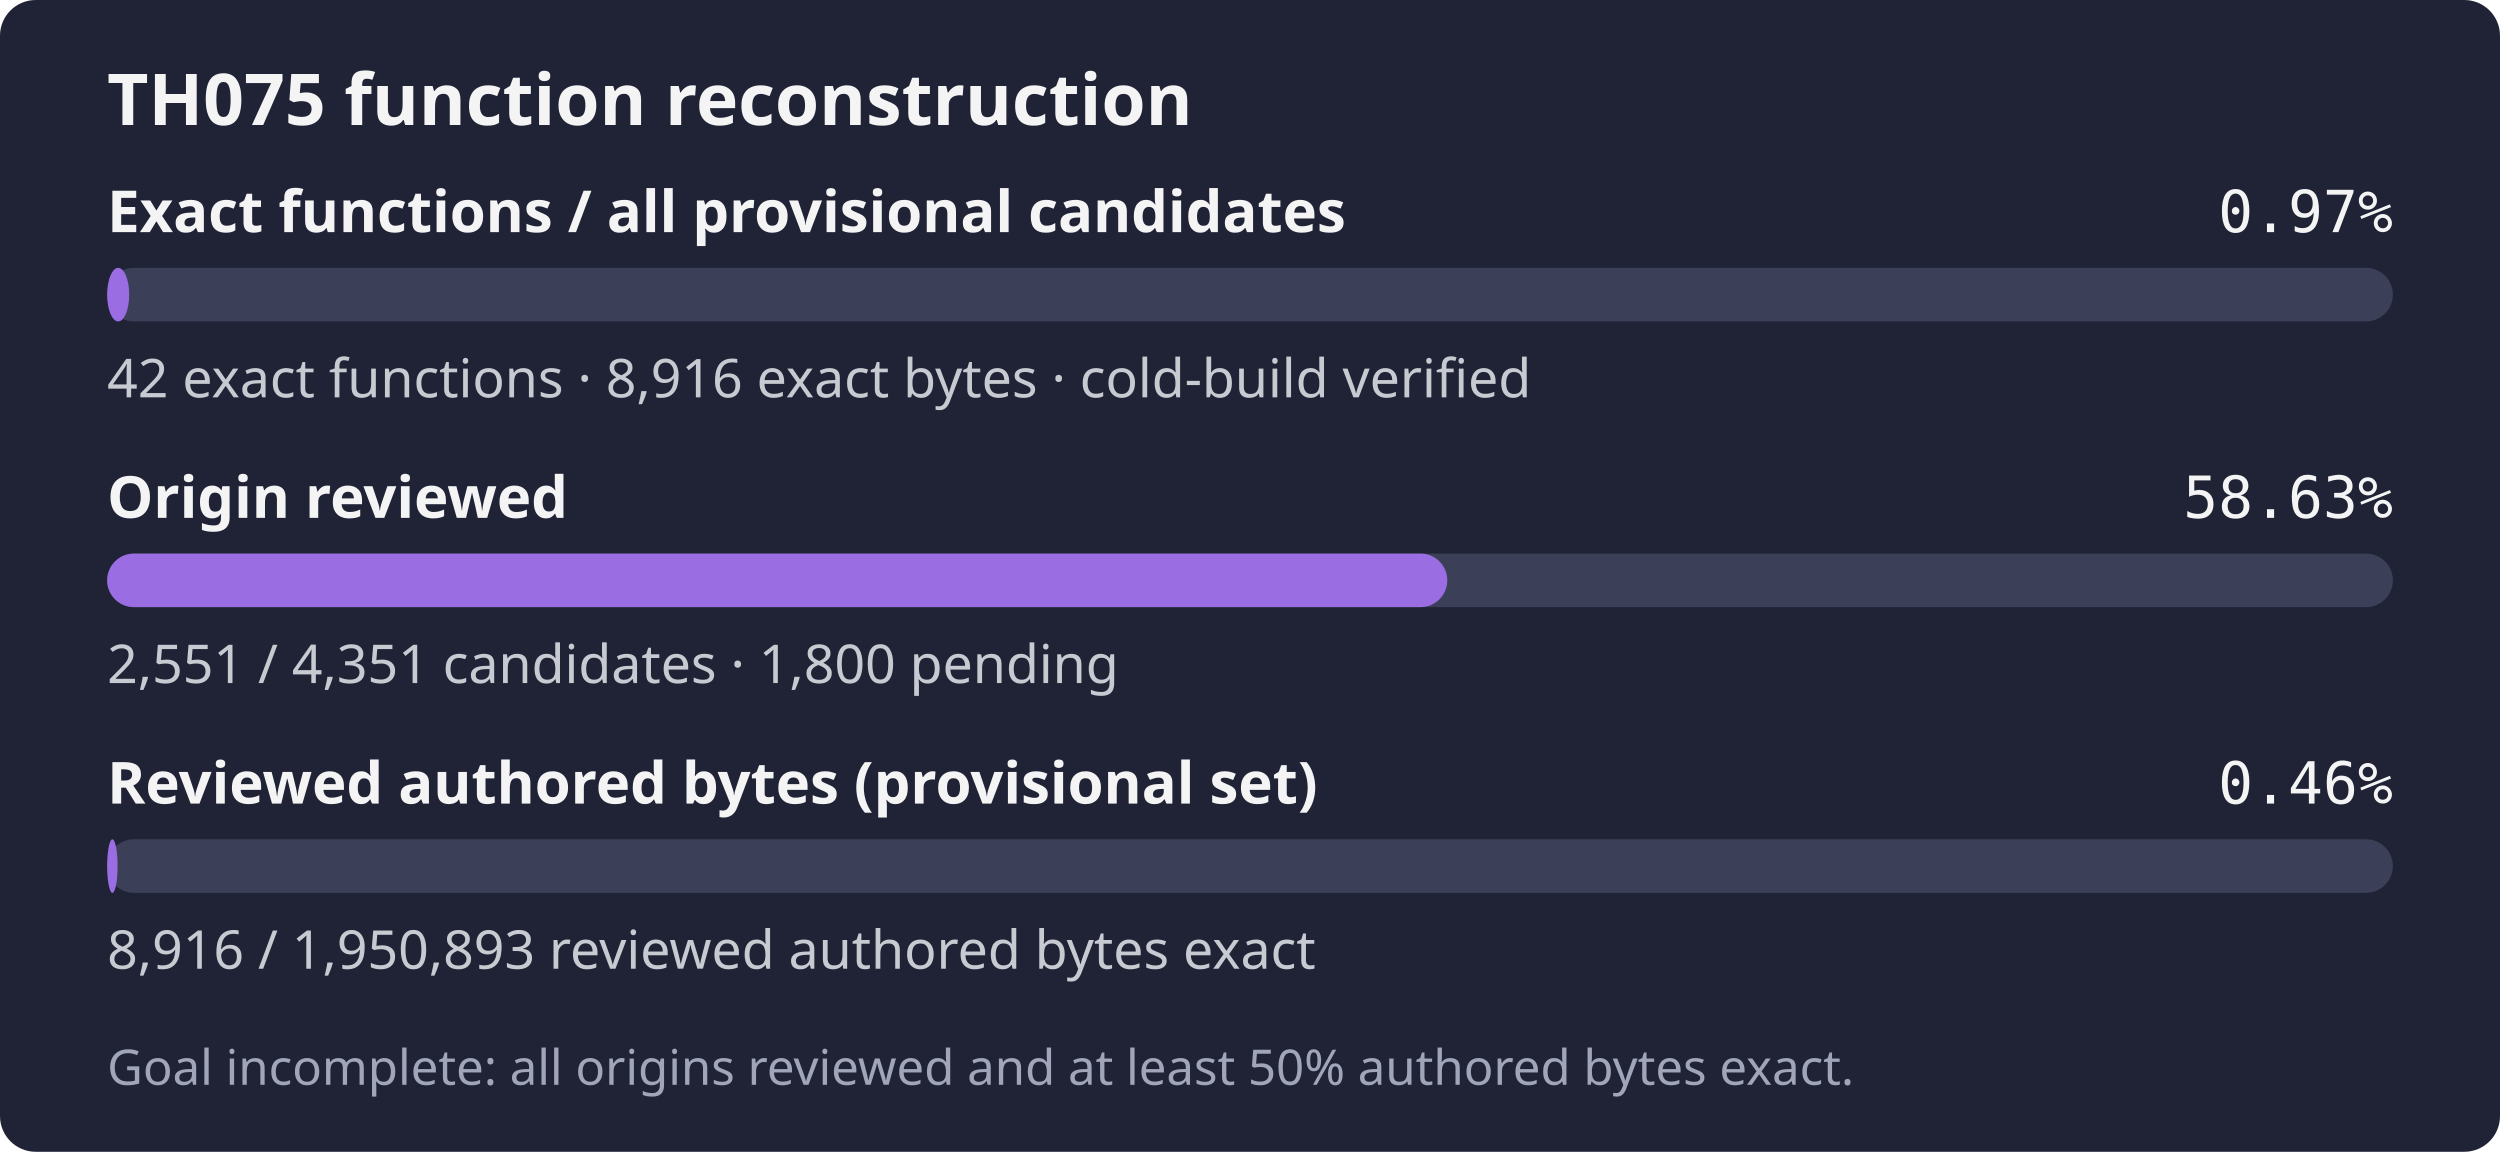
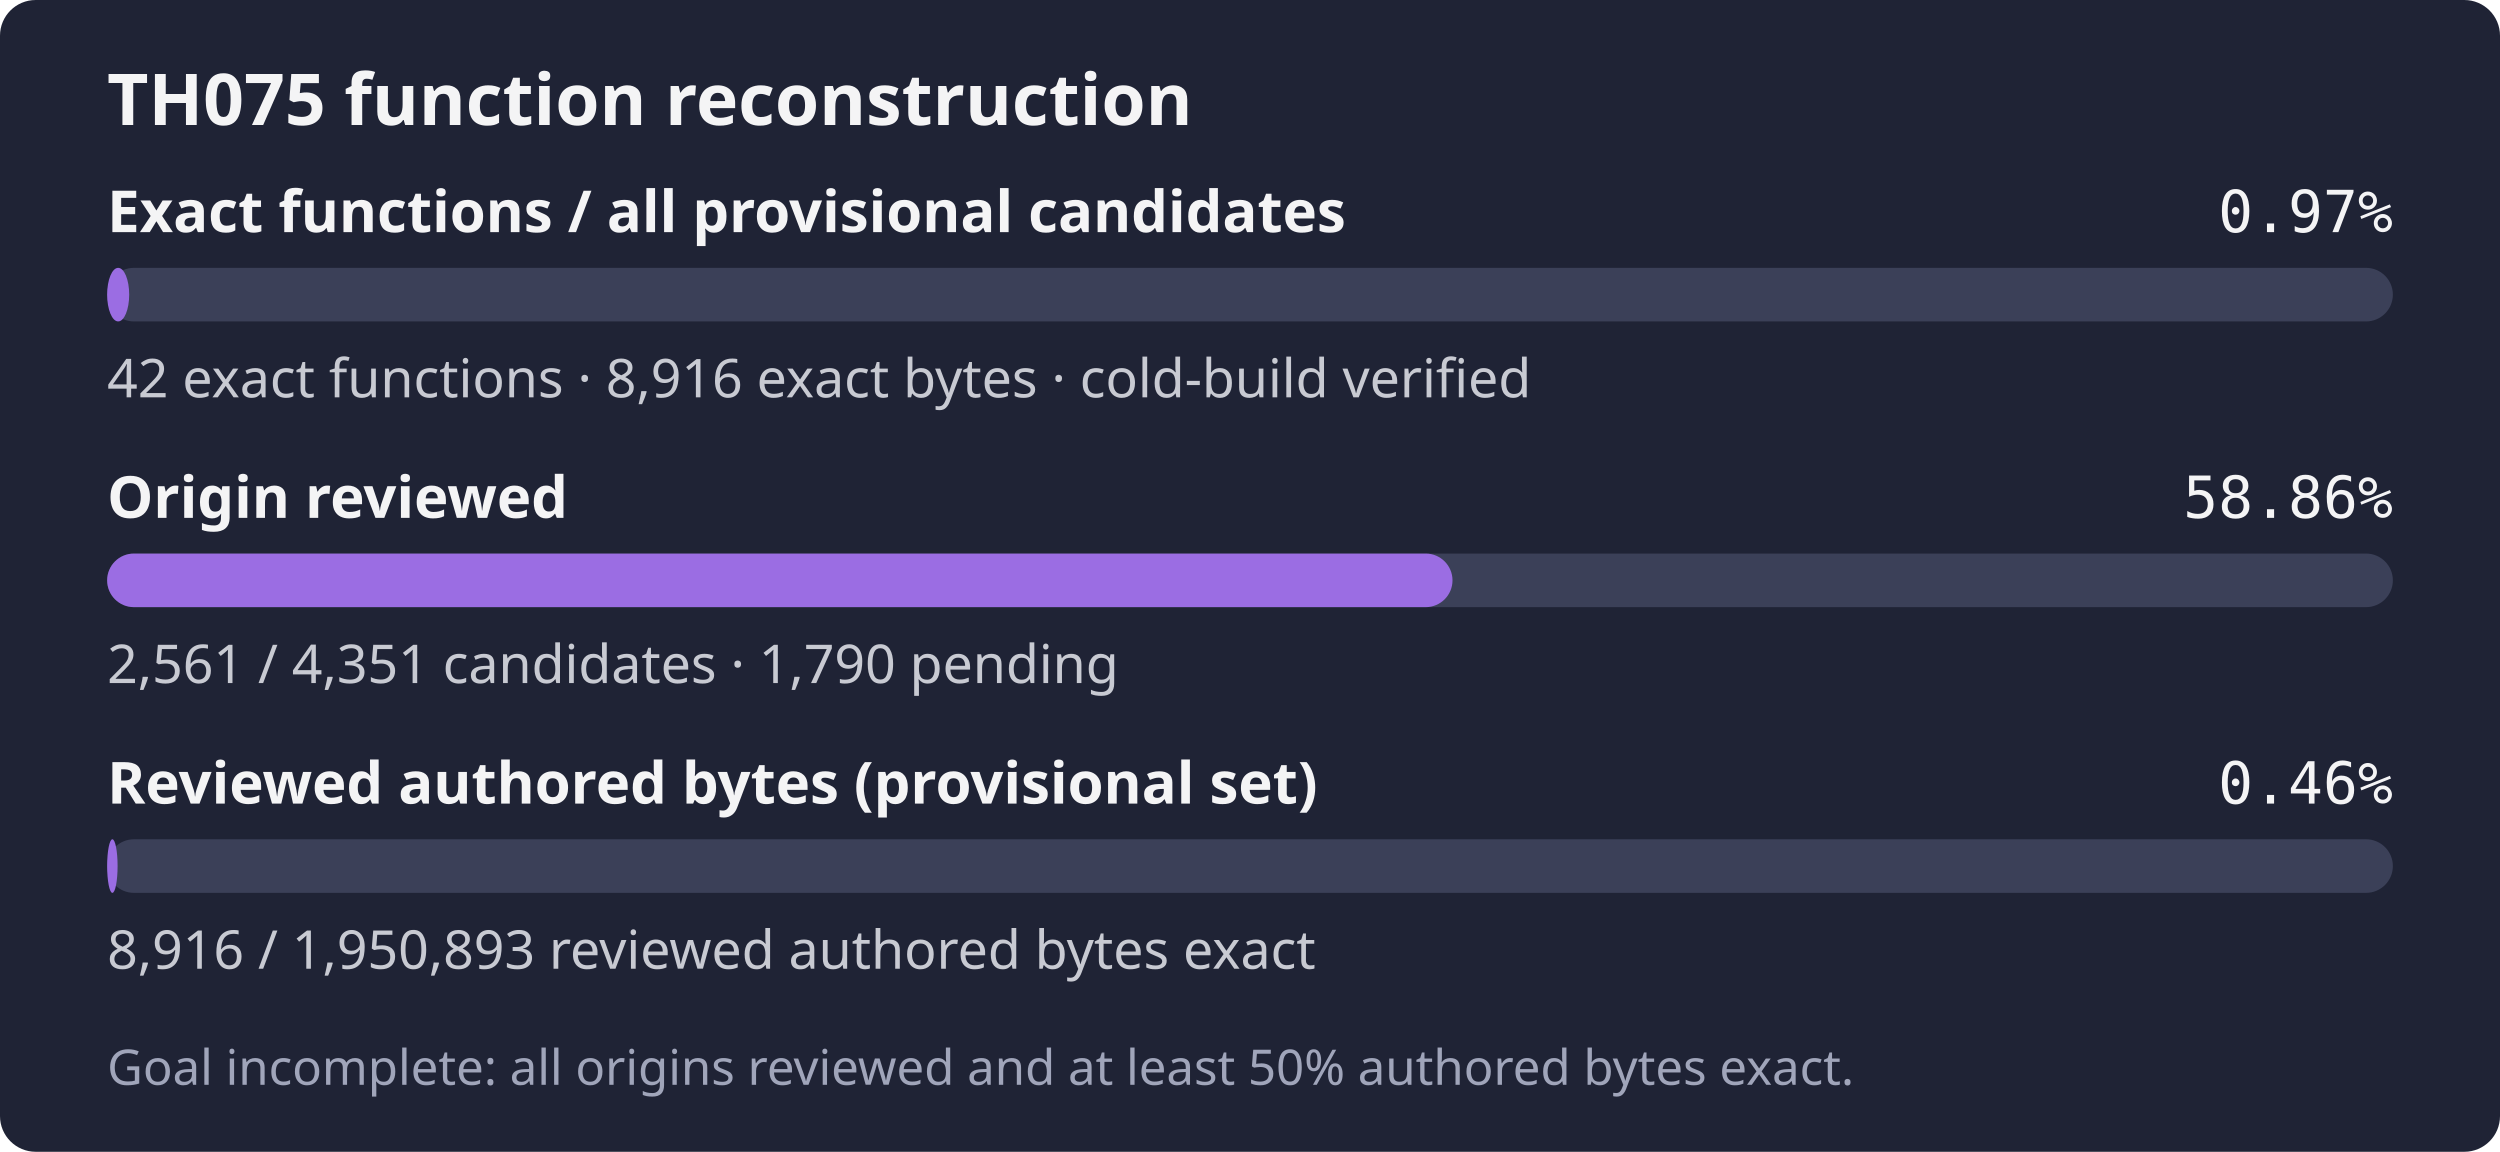
- <svg xmlns="http://www.w3.org/2000/svg" width="560" height="258" role="img" aria-label="TH075: 42 exact functions, 8,916 exact bytes; 2,551 of 4,351 candidates reviewed; Goal incomplete: all origins reviewed and at least 50% authored bytes exact.">
+ <svg xmlns="http://www.w3.org/2000/svg" width="560" height="258" role="img" aria-label="TH075: 42 exact functions, 8,916 exact bytes; 2,561 of 4,351 candidates reviewed; Goal incomplete: all origins reviewed and at least 50% authored bytes exact.">
  <rect width="560" height="258" rx="8" fill="#1f2335" />
  <text x="24" y="28" fill="#f4f4f5" font-family="sans-serif" font-size="16" font-weight="600">TH075 function reconstruction</text>
  <text x="24" y="52" fill="#f4f4f5" font-family="sans-serif" font-size="13" font-weight="600">Exact functions / all provisional candidates</text>
  <text x="536" y="52" fill="#f4f4f5" text-anchor="end" font-family="monospace" font-size="13">0.97%</text>
  <rect x="24" y="60" width="512" height="12" rx="6" fill="#3b4058" />
  <rect x="24" y="60" width="4.94" height="12" rx="6" fill="#9b6de3" />
  <text x="24" y="89" fill="#c8cad2" font-family="sans-serif" font-size="12">42 exact functions · 8,916 exact bytes · cold-build verified</text>
  <text x="24" y="116" fill="#f4f4f5" font-family="sans-serif" font-size="13" font-weight="600">Origin reviewed</text>
-   <text x="536" y="116" fill="#f4f4f5" text-anchor="end" font-family="monospace" font-size="13">58.63%</text>
+   <text x="536" y="116" fill="#f4f4f5" text-anchor="end" font-family="monospace" font-size="13">58.86%</text>
  <rect x="24" y="124" width="512" height="12" rx="6" fill="#3b4058" />
-   <rect x="24" y="124" width="300.19" height="12" rx="6" fill="#9b6de3" />
-   <text x="24" y="153" fill="#c8cad2" font-family="sans-serif" font-size="12">2,551 / 4,351 candidates · 1,800 pending</text>
+   <rect x="24" y="124" width="301.36" height="12" rx="6" fill="#9b6de3" />
+   <text x="24" y="153" fill="#c8cad2" font-family="sans-serif" font-size="12">2,561 / 4,351 candidates · 1,790 pending</text>
  <text x="24" y="180" fill="#f4f4f5" font-family="sans-serif" font-size="13" font-weight="600">Reviewed authored bytes (provisional set)</text>
  <text x="536" y="180" fill="#f4f4f5" text-anchor="end" font-family="monospace" font-size="13">0.46%</text>
  <rect x="24" y="188" width="512" height="12" rx="6" fill="#3b4058" />
  <rect x="24" y="188" width="2.34" height="12" rx="6" fill="#9b6de3" />
  <text x="24" y="217" fill="#c8cad2" font-family="sans-serif" font-size="12">8,916 / 1,950,893 reviewed authored bytes exact</text>
  <text x="24" y="243" fill="#a0a5ba" font-family="sans-serif" font-size="11">Goal incomplete: all origins reviewed and at least 50% authored bytes exact.</text>
</svg>
